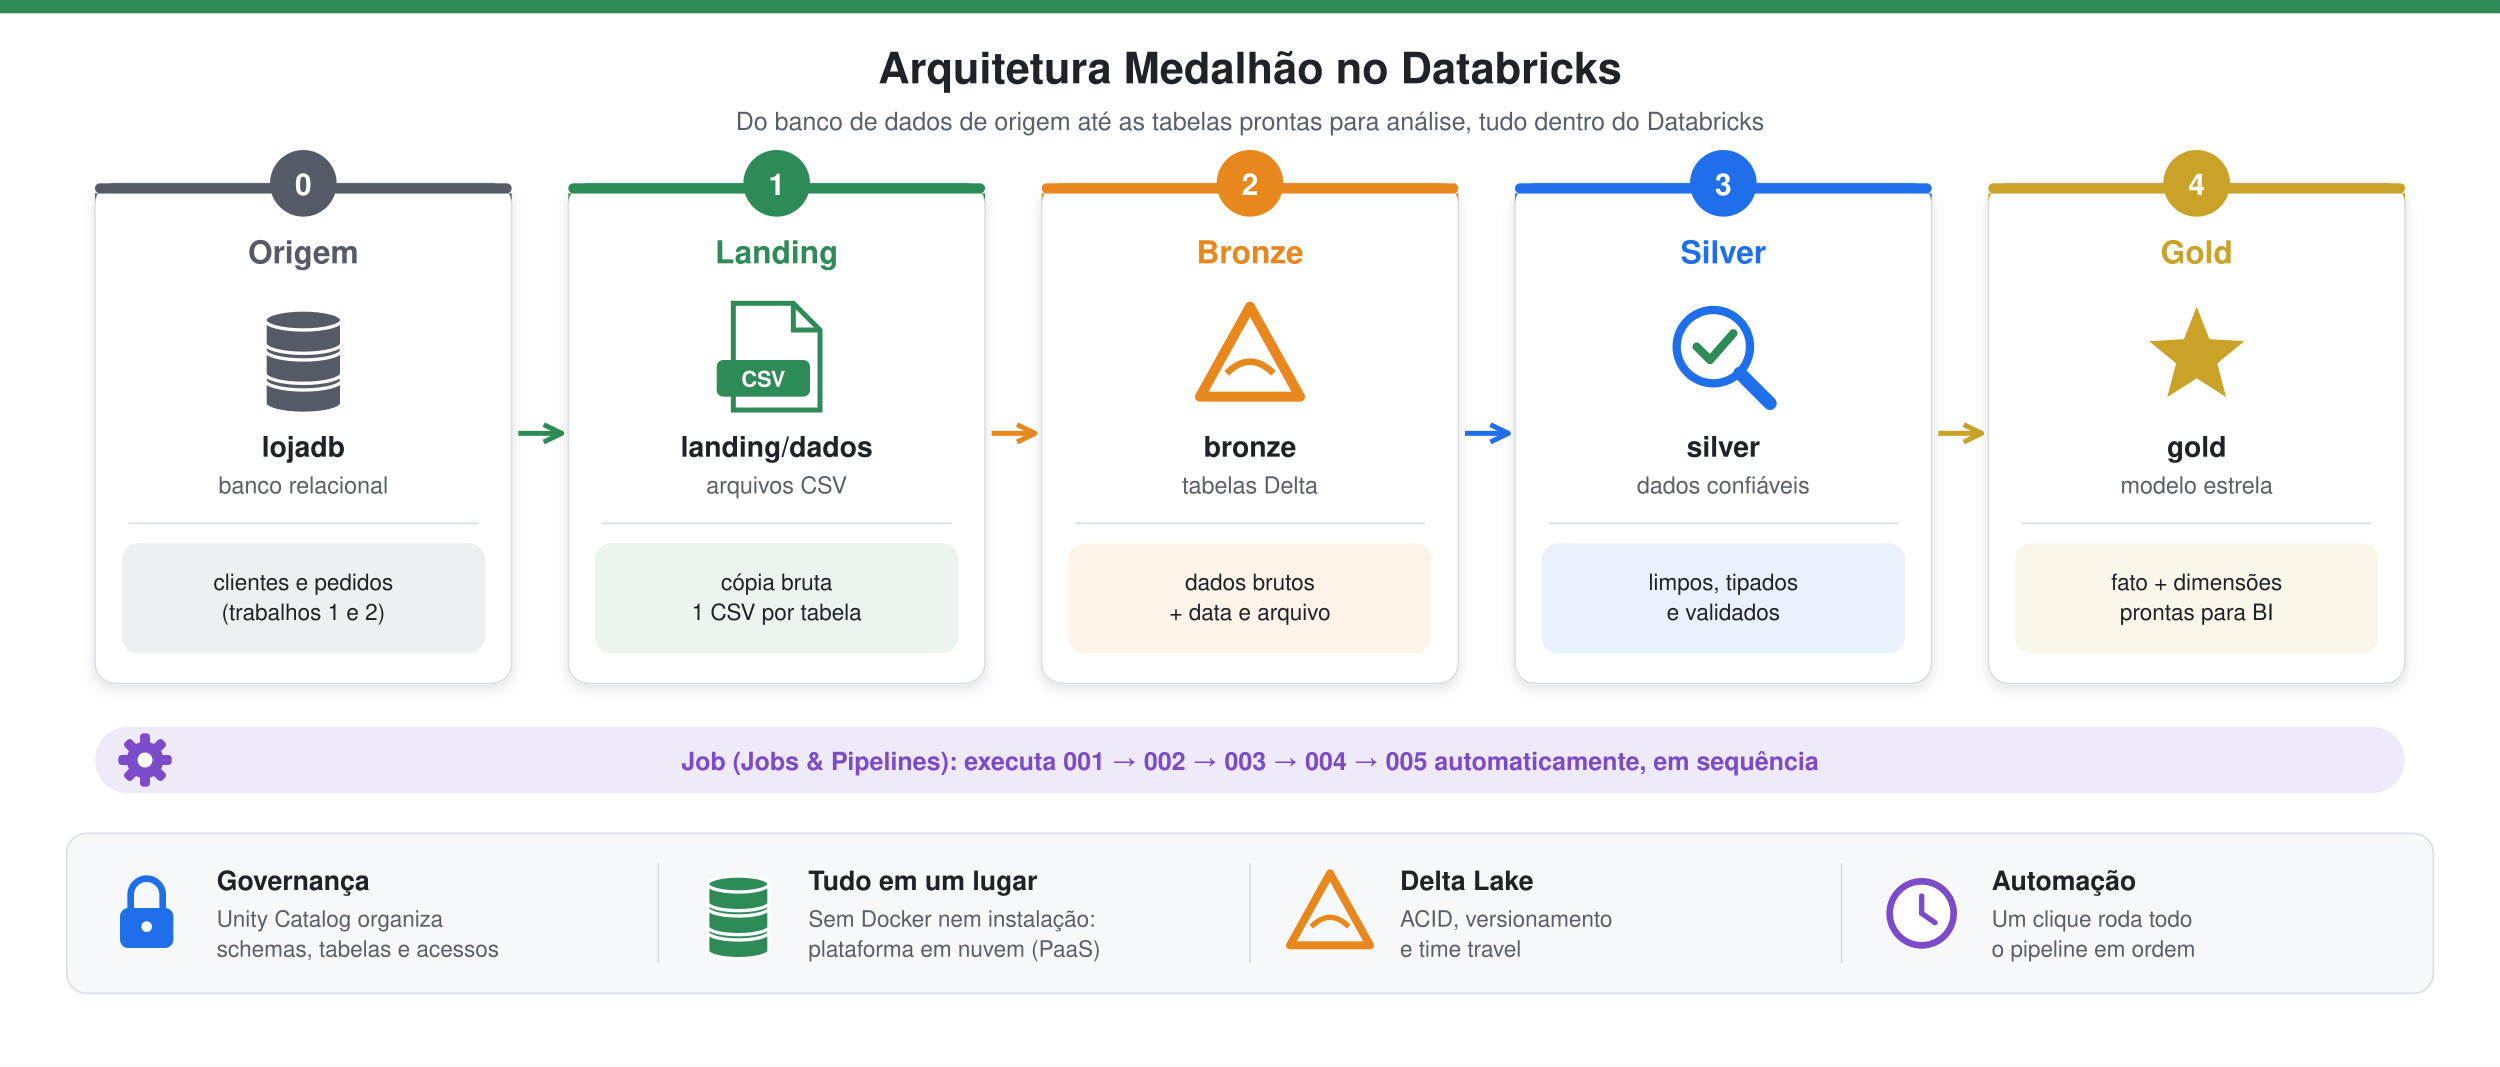
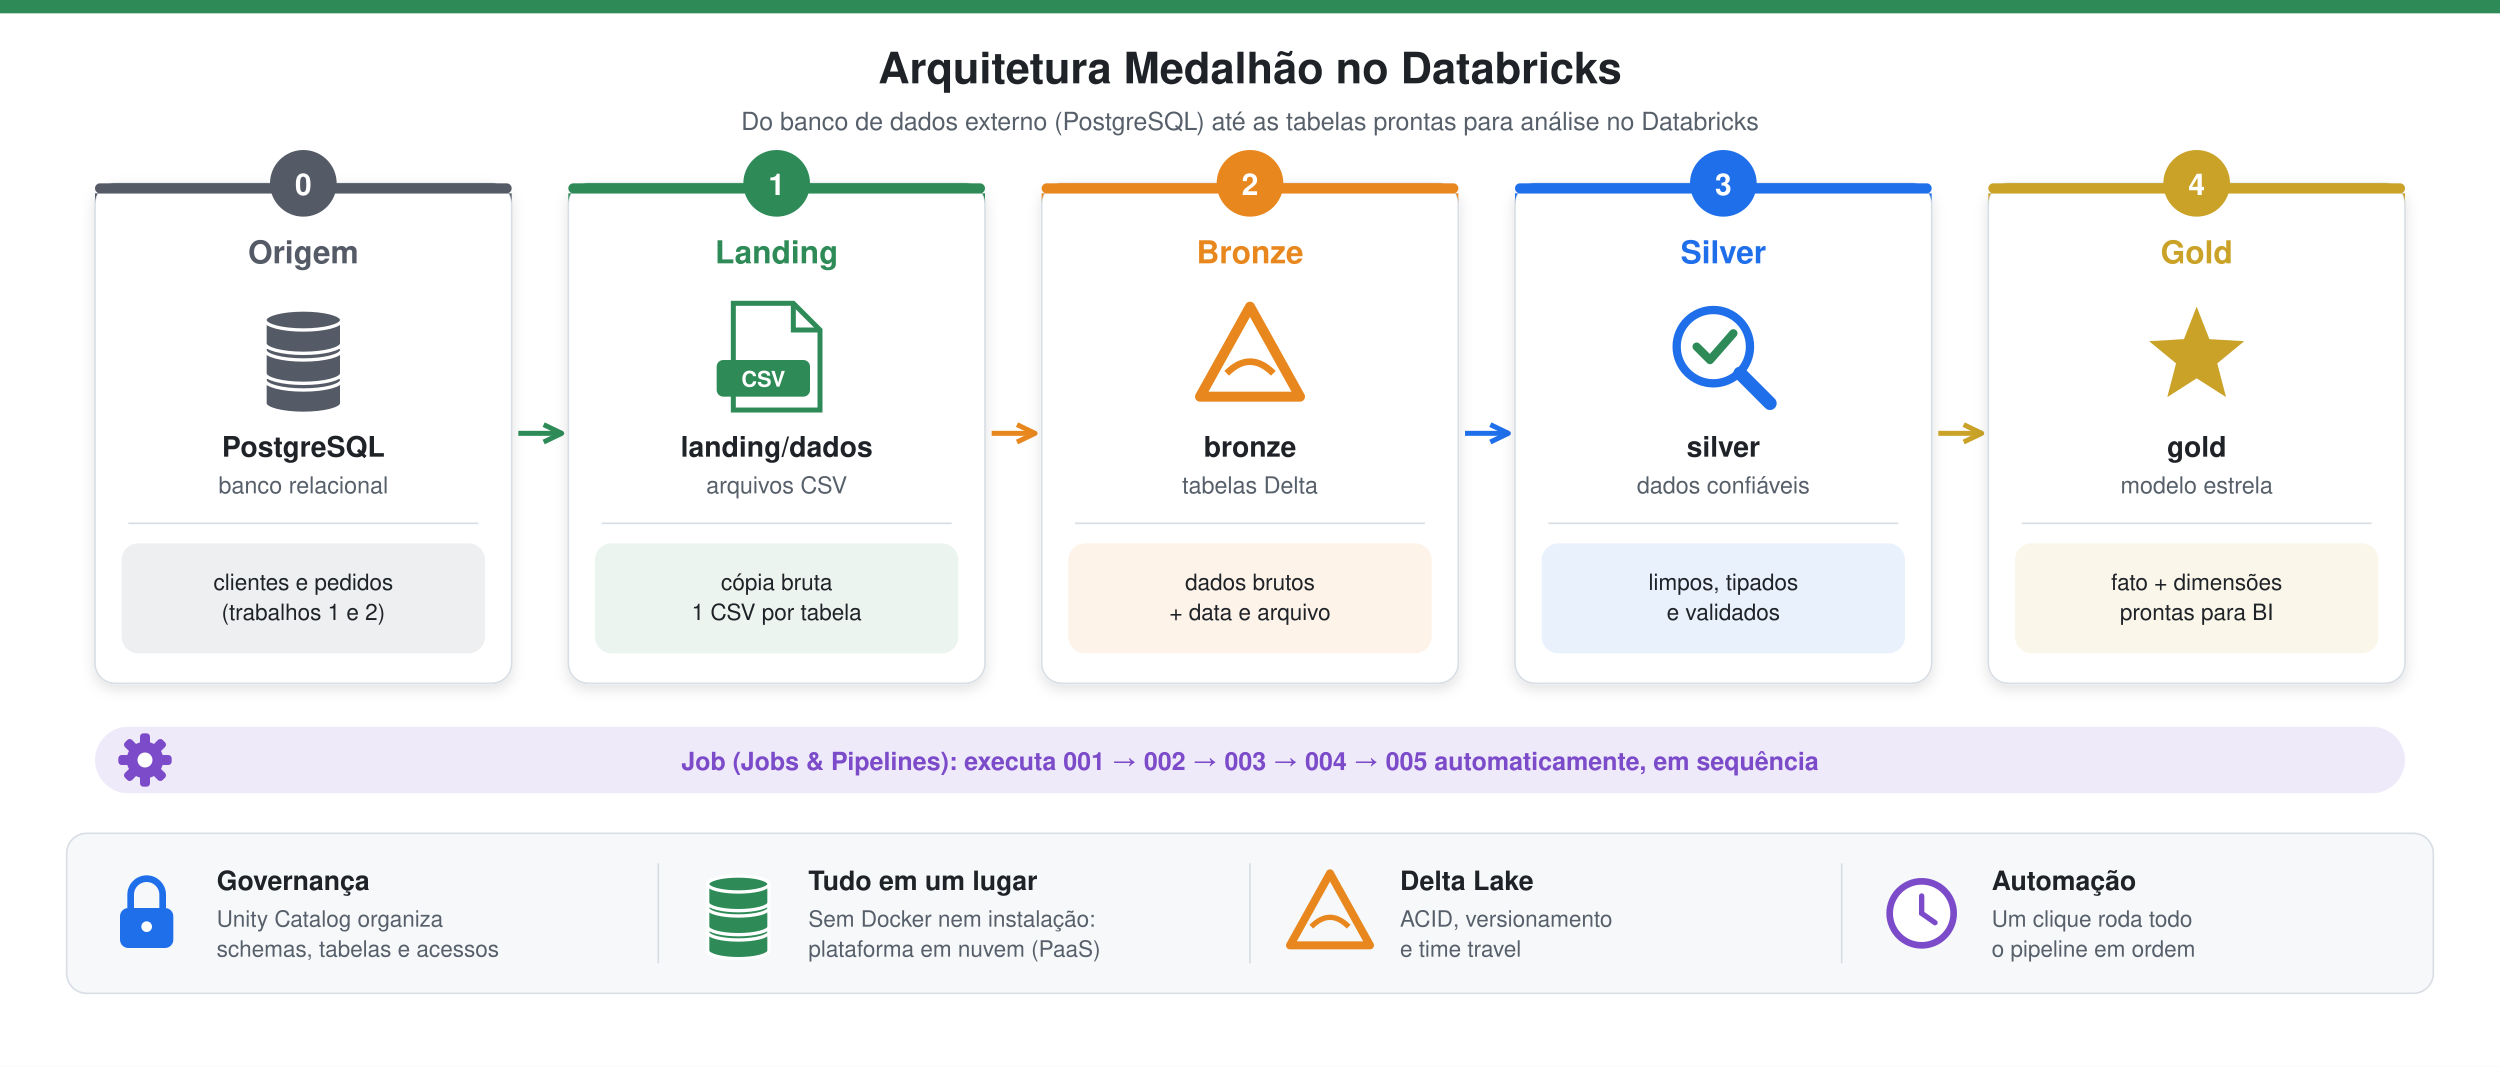
<svg xmlns="http://www.w3.org/2000/svg" viewBox="0 0 1500 640" width="1500" height="640" role="img">
  <rect width="1500" height="640" fill="#ffffff" />
  <defs>
    <filter id="sombra" x="-10%" y="-10%" width="120%" height="130%">
      <feDropShadow dx="0" dy="3" stdDeviation="4" flood-color="#000" flood-opacity=".12" />
    </filter>
  </defs>
  <rect width="1500" height="8" fill="#2e8b57" />
  <text x="750" y="50" font-family="Segoe UI, Helvetica, Arial, sans-serif" font-size="26" font-weight="700" fill="#1f2328" text-anchor="middle">Arquitetura Medalhão no Databricks</text>
-   <text x="750" y="78" font-family="Segoe UI, Helvetica, Arial, sans-serif" font-size="15" font-weight="400" fill="#57606a" text-anchor="middle">Do banco de dados de origem até as tabelas prontas para análise, tudo dentro do Databricks</text>
+   <text x="750" y="78" font-family="Segoe UI, Helvetica, Arial, sans-serif" font-size="15" font-weight="400" fill="#57606a" text-anchor="middle">Do banco de dados externo (PostgreSQL) até as tabelas prontas para análise no Databricks</text>
  <rect x="57" y="110" width="250" height="300" rx="12" fill="#fff" stroke="#d8dee4" filter="url(#sombra)" />
  <path d="M57 122 a12 12 0 0 1 12 -12 h226 a12 12 0 0 1 12 12 v-6 h-250 z" fill="#555b66" />
  <rect x="57" y="110" width="250" height="6" rx="3" fill="#555b66" />
  <circle cx="182" cy="110" r="20" fill="#555b66" />
  <text x="182" y="117" font-family="Segoe UI, Helvetica, Arial, sans-serif" font-size="18" font-weight="700" fill="#fff" text-anchor="middle">0</text>
  <text x="182" y="158" font-family="Segoe UI, Helvetica, Arial, sans-serif" font-size="19" font-weight="700" fill="#555b66" text-anchor="middle">Origem</text>
  <path d="M159 228 v14 a23 6 0 0 0 46 0 v-14" fill="#555b66" stroke="#fff" stroke-width="2" />
  <ellipse cx="182" cy="228" rx="23" ry="6" fill="#555b66" stroke="#fff" stroke-width="2" />
  <path d="M159 210 v14 a23 6 0 0 0 46 0 v-14" fill="#555b66" stroke="#fff" stroke-width="2" />
  <ellipse cx="182" cy="210" rx="23" ry="6" fill="#555b66" stroke="#fff" stroke-width="2" />
  <path d="M159 192 v14 a23 6 0 0 0 46 0 v-14" fill="#555b66" stroke="#fff" stroke-width="2" />
  <ellipse cx="182" cy="192" rx="23" ry="6" fill="#555b66" stroke="#fff" stroke-width="2" />
-   <text x="182" y="274" font-family="Segoe UI, Helvetica, Arial, sans-serif" font-size="17" font-weight="700" fill="#1f2328" text-anchor="middle">lojadb</text>
+   <text x="182" y="274" font-family="Segoe UI, Helvetica, Arial, sans-serif" font-size="17" font-weight="700" fill="#1f2328" text-anchor="middle">PostgreSQL</text>
  <text x="182" y="296" font-family="Segoe UI, Helvetica, Arial, sans-serif" font-size="14" font-weight="400" fill="#57606a" text-anchor="middle">banco relacional</text>
  <line x1="77" y1="314" x2="287" y2="314" stroke="#d8dee4" />
  <rect x="73" y="326" width="218" height="66" rx="10" fill="#555b66" opacity=".10" />
  <text x="182" y="354" font-family="Segoe UI, Helvetica, Arial, sans-serif" font-size="13.5" font-weight="400" fill="#1f2328" text-anchor="middle">clientes e pedidos</text>
  <text x="182" y="372" font-family="Segoe UI, Helvetica, Arial, sans-serif" font-size="13.5" font-weight="400" fill="#1f2328" text-anchor="middle">(trabalhos 1 e 2)</text>
  <line x1="311" y1="260" x2="337" y2="260" stroke="#2e8b57" stroke-width="3" />
  <polyline points="326.195,265.22 337,260 326.195,254.78" fill="none" stroke="#2e8b57" stroke-width="3" stroke-linejoin="round" />
  <rect x="341" y="110" width="250" height="300" rx="12" fill="#fff" stroke="#d8dee4" filter="url(#sombra)" />
  <path d="M341 122 a12 12 0 0 1 12 -12 h226 a12 12 0 0 1 12 12 v-6 h-250 z" fill="#2e8b57" />
  <rect x="341" y="110" width="250" height="6" rx="3" fill="#2e8b57" />
  <circle cx="466" cy="110" r="20" fill="#2e8b57" />
  <text x="466" y="117" font-family="Segoe UI, Helvetica, Arial, sans-serif" font-size="18" font-weight="700" fill="#fff" text-anchor="middle">1</text>
  <text x="466" y="158" font-family="Segoe UI, Helvetica, Arial, sans-serif" font-size="19" font-weight="700" fill="#2e8b57" text-anchor="middle">Landing</text>
  <path d="M440 182 h36 l16 16 v48 h-52 z" fill="#fff" stroke="#2e8b57" stroke-width="3" />
  <path d="M476 182 v16 h16" fill="none" stroke="#2e8b57" stroke-width="3" />
  <rect x="430" y="216" width="56" height="22" rx="4" fill="#2e8b57" />
  <text x="458" y="232" font-family="Segoe UI, Helvetica, Arial, sans-serif" font-size="13" font-weight="700" fill="#fff" text-anchor="middle">CSV</text>
  <text x="466" y="274" font-family="Segoe UI, Helvetica, Arial, sans-serif" font-size="17" font-weight="700" fill="#1f2328" text-anchor="middle">landing/dados</text>
  <text x="466" y="296" font-family="Segoe UI, Helvetica, Arial, sans-serif" font-size="14" font-weight="400" fill="#57606a" text-anchor="middle">arquivos CSV</text>
  <line x1="361" y1="314" x2="571" y2="314" stroke="#d8dee4" />
  <rect x="357" y="326" width="218" height="66" rx="10" fill="#2e8b57" opacity=".10" />
  <text x="466" y="354" font-family="Segoe UI, Helvetica, Arial, sans-serif" font-size="13.5" font-weight="400" fill="#1f2328" text-anchor="middle">cópia bruta</text>
  <text x="466" y="372" font-family="Segoe UI, Helvetica, Arial, sans-serif" font-size="13.5" font-weight="400" fill="#1f2328" text-anchor="middle">1 CSV por tabela</text>
  <line x1="595" y1="260" x2="621" y2="260" stroke="#e8871e" stroke-width="3" />
  <polyline points="610.195,265.22 621,260 610.195,254.78" fill="none" stroke="#e8871e" stroke-width="3" stroke-linejoin="round" />
  <rect x="625" y="110" width="250" height="300" rx="12" fill="#fff" stroke="#d8dee4" filter="url(#sombra)" />
  <path d="M625 122 a12 12 0 0 1 12 -12 h226 a12 12 0 0 1 12 12 v-6 h-250 z" fill="#e8871e" />
  <rect x="625" y="110" width="250" height="6" rx="3" fill="#e8871e" />
  <circle cx="750" cy="110" r="20" fill="#e8871e" />
  <text x="750" y="117" font-family="Segoe UI, Helvetica, Arial, sans-serif" font-size="18" font-weight="700" fill="#fff" text-anchor="middle">2</text>
  <text x="750" y="158" font-family="Segoe UI, Helvetica, Arial, sans-serif" font-size="19" font-weight="700" fill="#e8871e" text-anchor="middle">Bronze</text>
  <path d="M750 184 L780 238 L720 238 Z" fill="none" stroke="#e8871e" stroke-width="6" stroke-linejoin="round" />
  <path d="M736 224 q14 -14 28 0" fill="none" stroke="#e8871e" stroke-width="4" />
  <text x="750" y="274" font-family="Segoe UI, Helvetica, Arial, sans-serif" font-size="17" font-weight="700" fill="#1f2328" text-anchor="middle">bronze</text>
  <text x="750" y="296" font-family="Segoe UI, Helvetica, Arial, sans-serif" font-size="14" font-weight="400" fill="#57606a" text-anchor="middle">tabelas Delta</text>
  <line x1="645" y1="314" x2="855" y2="314" stroke="#d8dee4" />
  <rect x="641" y="326" width="218" height="66" rx="10" fill="#e8871e" opacity=".10" />
  <text x="750" y="354" font-family="Segoe UI, Helvetica, Arial, sans-serif" font-size="13.5" font-weight="400" fill="#1f2328" text-anchor="middle">dados brutos</text>
  <text x="750" y="372" font-family="Segoe UI, Helvetica, Arial, sans-serif" font-size="13.5" font-weight="400" fill="#1f2328" text-anchor="middle">+ data e arquivo</text>
  <line x1="879" y1="260" x2="905" y2="260" stroke="#1f6feb" stroke-width="3" />
  <polyline points="894.195,265.22 905,260 894.195,254.78" fill="none" stroke="#1f6feb" stroke-width="3" stroke-linejoin="round" />
  <rect x="909" y="110" width="250" height="300" rx="12" fill="#fff" stroke="#d8dee4" filter="url(#sombra)" />
  <path d="M909 122 a12 12 0 0 1 12 -12 h226 a12 12 0 0 1 12 12 v-6 h-250 z" fill="#1f6feb" />
  <rect x="909" y="110" width="250" height="6" rx="3" fill="#1f6feb" />
  <circle cx="1034" cy="110" r="20" fill="#1f6feb" />
  <text x="1034" y="117" font-family="Segoe UI, Helvetica, Arial, sans-serif" font-size="18" font-weight="700" fill="#fff" text-anchor="middle">3</text>
  <text x="1034" y="158" font-family="Segoe UI, Helvetica, Arial, sans-serif" font-size="19" font-weight="700" fill="#1f6feb" text-anchor="middle">Silver</text>
  <circle cx="1028" cy="208" r="22" fill="#fff" stroke="#1f6feb" stroke-width="5" />
  <path d="M1044 224 l18 18" stroke="#1f6feb" stroke-width="8" stroke-linecap="round" />
  <path d="M1018 208 l8 8 l14 -16" fill="none" stroke="#2e8b57" stroke-width="5" stroke-linecap="round" stroke-linejoin="round" />
  <text x="1034" y="274" font-family="Segoe UI, Helvetica, Arial, sans-serif" font-size="17" font-weight="700" fill="#1f2328" text-anchor="middle">silver</text>
  <text x="1034" y="296" font-family="Segoe UI, Helvetica, Arial, sans-serif" font-size="14" font-weight="400" fill="#57606a" text-anchor="middle">dados confiáveis</text>
  <line x1="929" y1="314" x2="1139" y2="314" stroke="#d8dee4" />
  <rect x="925" y="326" width="218" height="66" rx="10" fill="#1f6feb" opacity=".10" />
  <text x="1034" y="354" font-family="Segoe UI, Helvetica, Arial, sans-serif" font-size="13.5" font-weight="400" fill="#1f2328" text-anchor="middle">limpos, tipados</text>
  <text x="1034" y="372" font-family="Segoe UI, Helvetica, Arial, sans-serif" font-size="13.5" font-weight="400" fill="#1f2328" text-anchor="middle">e validados</text>
  <line x1="1163" y1="260" x2="1189" y2="260" stroke="#c9a227" stroke-width="3" />
  <polyline points="1178.195,265.22 1189,260 1178.195,254.78" fill="none" stroke="#c9a227" stroke-width="3" stroke-linejoin="round" />
  <rect x="1193" y="110" width="250" height="300" rx="12" fill="#fff" stroke="#d8dee4" filter="url(#sombra)" />
  <path d="M1193 122 a12 12 0 0 1 12 -12 h226 a12 12 0 0 1 12 12 v-6 h-250 z" fill="#c9a227" />
  <rect x="1193" y="110" width="250" height="6" rx="3" fill="#c9a227" />
  <circle cx="1318" cy="110" r="20" fill="#c9a227" />
  <text x="1318" y="117" font-family="Segoe UI, Helvetica, Arial, sans-serif" font-size="18" font-weight="700" fill="#fff" text-anchor="middle">4</text>
  <text x="1318" y="158" font-family="Segoe UI, Helvetica, Arial, sans-serif" font-size="19" font-weight="700" fill="#c9a227" text-anchor="middle">Gold</text>
  <polygon points="1318,184 1325.641,203.483 1346.532,204.729 1330.364,218.017 1335.634,238.271 1318,227 1300.366,238.271 1305.636,218.017 1289.468,204.729 1310.359,203.483 " fill="#c9a227" />
  <text x="1318" y="274" font-family="Segoe UI, Helvetica, Arial, sans-serif" font-size="17" font-weight="700" fill="#1f2328" text-anchor="middle">gold</text>
  <text x="1318" y="296" font-family="Segoe UI, Helvetica, Arial, sans-serif" font-size="14" font-weight="400" fill="#57606a" text-anchor="middle">modelo estrela</text>
  <line x1="1213" y1="314" x2="1423" y2="314" stroke="#d8dee4" />
  <rect x="1209" y="326" width="218" height="66" rx="10" fill="#c9a227" opacity=".10" />
  <text x="1318" y="354" font-family="Segoe UI, Helvetica, Arial, sans-serif" font-size="13.5" font-weight="400" fill="#1f2328" text-anchor="middle">fato + dimensões</text>
  <text x="1318" y="372" font-family="Segoe UI, Helvetica, Arial, sans-serif" font-size="13.5" font-weight="400" fill="#1f2328" text-anchor="middle">prontas para BI</text>
  <rect x="57" y="436" width="1386" height="40" rx="20" fill="#7b4bc9" opacity=".12" />
  <rect x="84" y="440" width="6" height="7" rx="2" fill="#7b4bc9" transform="rotate(0 87 456)" />
  <rect x="84" y="440" width="6" height="7" rx="2" fill="#7b4bc9" transform="rotate(45 87 456)" />
  <rect x="84" y="440" width="6" height="7" rx="2" fill="#7b4bc9" transform="rotate(90 87 456)" />
  <rect x="84" y="440" width="6" height="7" rx="2" fill="#7b4bc9" transform="rotate(135 87 456)" />
  <rect x="84" y="440" width="6" height="7" rx="2" fill="#7b4bc9" transform="rotate(180 87 456)" />
  <rect x="84" y="440" width="6" height="7" rx="2" fill="#7b4bc9" transform="rotate(225 87 456)" />
  <rect x="84" y="440" width="6" height="7" rx="2" fill="#7b4bc9" transform="rotate(270 87 456)" />
  <rect x="84" y="440" width="6" height="7" rx="2" fill="#7b4bc9" transform="rotate(315 87 456)" />
  <circle cx="87" cy="456" r="11" fill="#7b4bc9" />
  <circle cx="87" cy="456" r="4.5" fill="#fff" />
  <text x="750" y="462" font-family="Segoe UI, Helvetica, Arial, sans-serif" font-size="15" font-weight="600" fill="#7b4bc9" text-anchor="middle">Job (Jobs &amp; Pipelines): executa 001 → 002 → 003 → 004 → 005 automaticamente, em sequência</text>
  <rect x="40" y="500" width="1420" height="96" rx="12" fill="#f6f8fa" stroke="#d8dee4" />
  <path d="M78.4 544.8 v-8 a9.6 9.6 0 0 1 19.2 0 v8" fill="none" stroke="#1f6feb" stroke-width="4" />
  <rect x="72" y="544.8" width="32" height="24" rx="5" fill="#1f6feb" />
  <circle cx="88" cy="556" r="3.2" fill="#fff" />
  <text x="130" y="534" font-family="Segoe UI, Helvetica, Arial, sans-serif" font-size="16" font-weight="700" fill="#1f2328" text-anchor="start">Governança</text>
  <text x="130" y="556" font-family="Segoe UI, Helvetica, Arial, sans-serif" font-size="13.5" font-weight="400" fill="#57606a" text-anchor="start">Unity Catalog organiza</text>
  <text x="130" y="574" font-family="Segoe UI, Helvetica, Arial, sans-serif" font-size="13.5" font-weight="400" fill="#57606a" text-anchor="start">schemas, tabelas e acessos</text>
  <line x1="395" y1="518" x2="395" y2="578" stroke="#d8dee4" />
  <path d="M424.6 559.2 v11.2 a18.4 4.8 0 0 0 36.8 0 v-11.2" fill="#2e8b57" stroke="#fff" stroke-width="2" />
  <ellipse cx="443" cy="559.2" rx="18.4" ry="4.8" fill="#2e8b57" stroke="#fff" stroke-width="2" />
  <path d="M424.6 544.8 v11.2 a18.4 4.8 0 0 0 36.8 0 v-11.2" fill="#2e8b57" stroke="#fff" stroke-width="2" />
  <ellipse cx="443" cy="544.8" rx="18.4" ry="4.8" fill="#2e8b57" stroke="#fff" stroke-width="2" />
  <path d="M424.6 530.4 v11.2 a18.4 4.8 0 0 0 36.8 0 v-11.2" fill="#2e8b57" stroke="#fff" stroke-width="2" />
  <ellipse cx="443" cy="530.4" rx="18.4" ry="4.8" fill="#2e8b57" stroke="#fff" stroke-width="2" />
  <text x="485" y="534" font-family="Segoe UI, Helvetica, Arial, sans-serif" font-size="16" font-weight="700" fill="#1f2328" text-anchor="start">Tudo em um lugar</text>
  <text x="485" y="556" font-family="Segoe UI, Helvetica, Arial, sans-serif" font-size="13.5" font-weight="400" fill="#57606a" text-anchor="start">Sem Docker nem instalação:</text>
  <text x="485" y="574" font-family="Segoe UI, Helvetica, Arial, sans-serif" font-size="13.5" font-weight="400" fill="#57606a" text-anchor="start">plataforma em nuvem (PaaS)</text>
  <line x1="750" y1="518" x2="750" y2="578" stroke="#d8dee4" />
  <path d="M798 524 L822 567.2 L774 567.2 Z" fill="none" stroke="#e8871e" stroke-width="4.8" stroke-linejoin="round" />
  <path d="M786.8 556 q11.2 -11.2 22.4 0" fill="none" stroke="#e8871e" stroke-width="3.2" />
  <text x="840" y="534" font-family="Segoe UI, Helvetica, Arial, sans-serif" font-size="16" font-weight="700" fill="#1f2328" text-anchor="start">Delta Lake</text>
  <text x="840" y="556" font-family="Segoe UI, Helvetica, Arial, sans-serif" font-size="13.5" font-weight="400" fill="#57606a" text-anchor="start">ACID, versionamento</text>
  <text x="840" y="574" font-family="Segoe UI, Helvetica, Arial, sans-serif" font-size="13.5" font-weight="400" fill="#57606a" text-anchor="start">e time travel</text>
  <line x1="1105" y1="518" x2="1105" y2="578" stroke="#d8dee4" />
  <circle cx="1153" cy="548" r="19.2" fill="#fff" stroke="#7b4bc9" stroke-width="4" />
  <path d="M1153 537.6 V548 l8 5.6" fill="none" stroke="#7b4bc9" stroke-width="3.2" stroke-linecap="round" />
  <text x="1195" y="534" font-family="Segoe UI, Helvetica, Arial, sans-serif" font-size="16" font-weight="700" fill="#1f2328" text-anchor="start">Automação</text>
  <text x="1195" y="556" font-family="Segoe UI, Helvetica, Arial, sans-serif" font-size="13.5" font-weight="400" fill="#57606a" text-anchor="start">Um clique roda todo</text>
  <text x="1195" y="574" font-family="Segoe UI, Helvetica, Arial, sans-serif" font-size="13.5" font-weight="400" fill="#57606a" text-anchor="start">o pipeline em ordem</text>
</svg>
